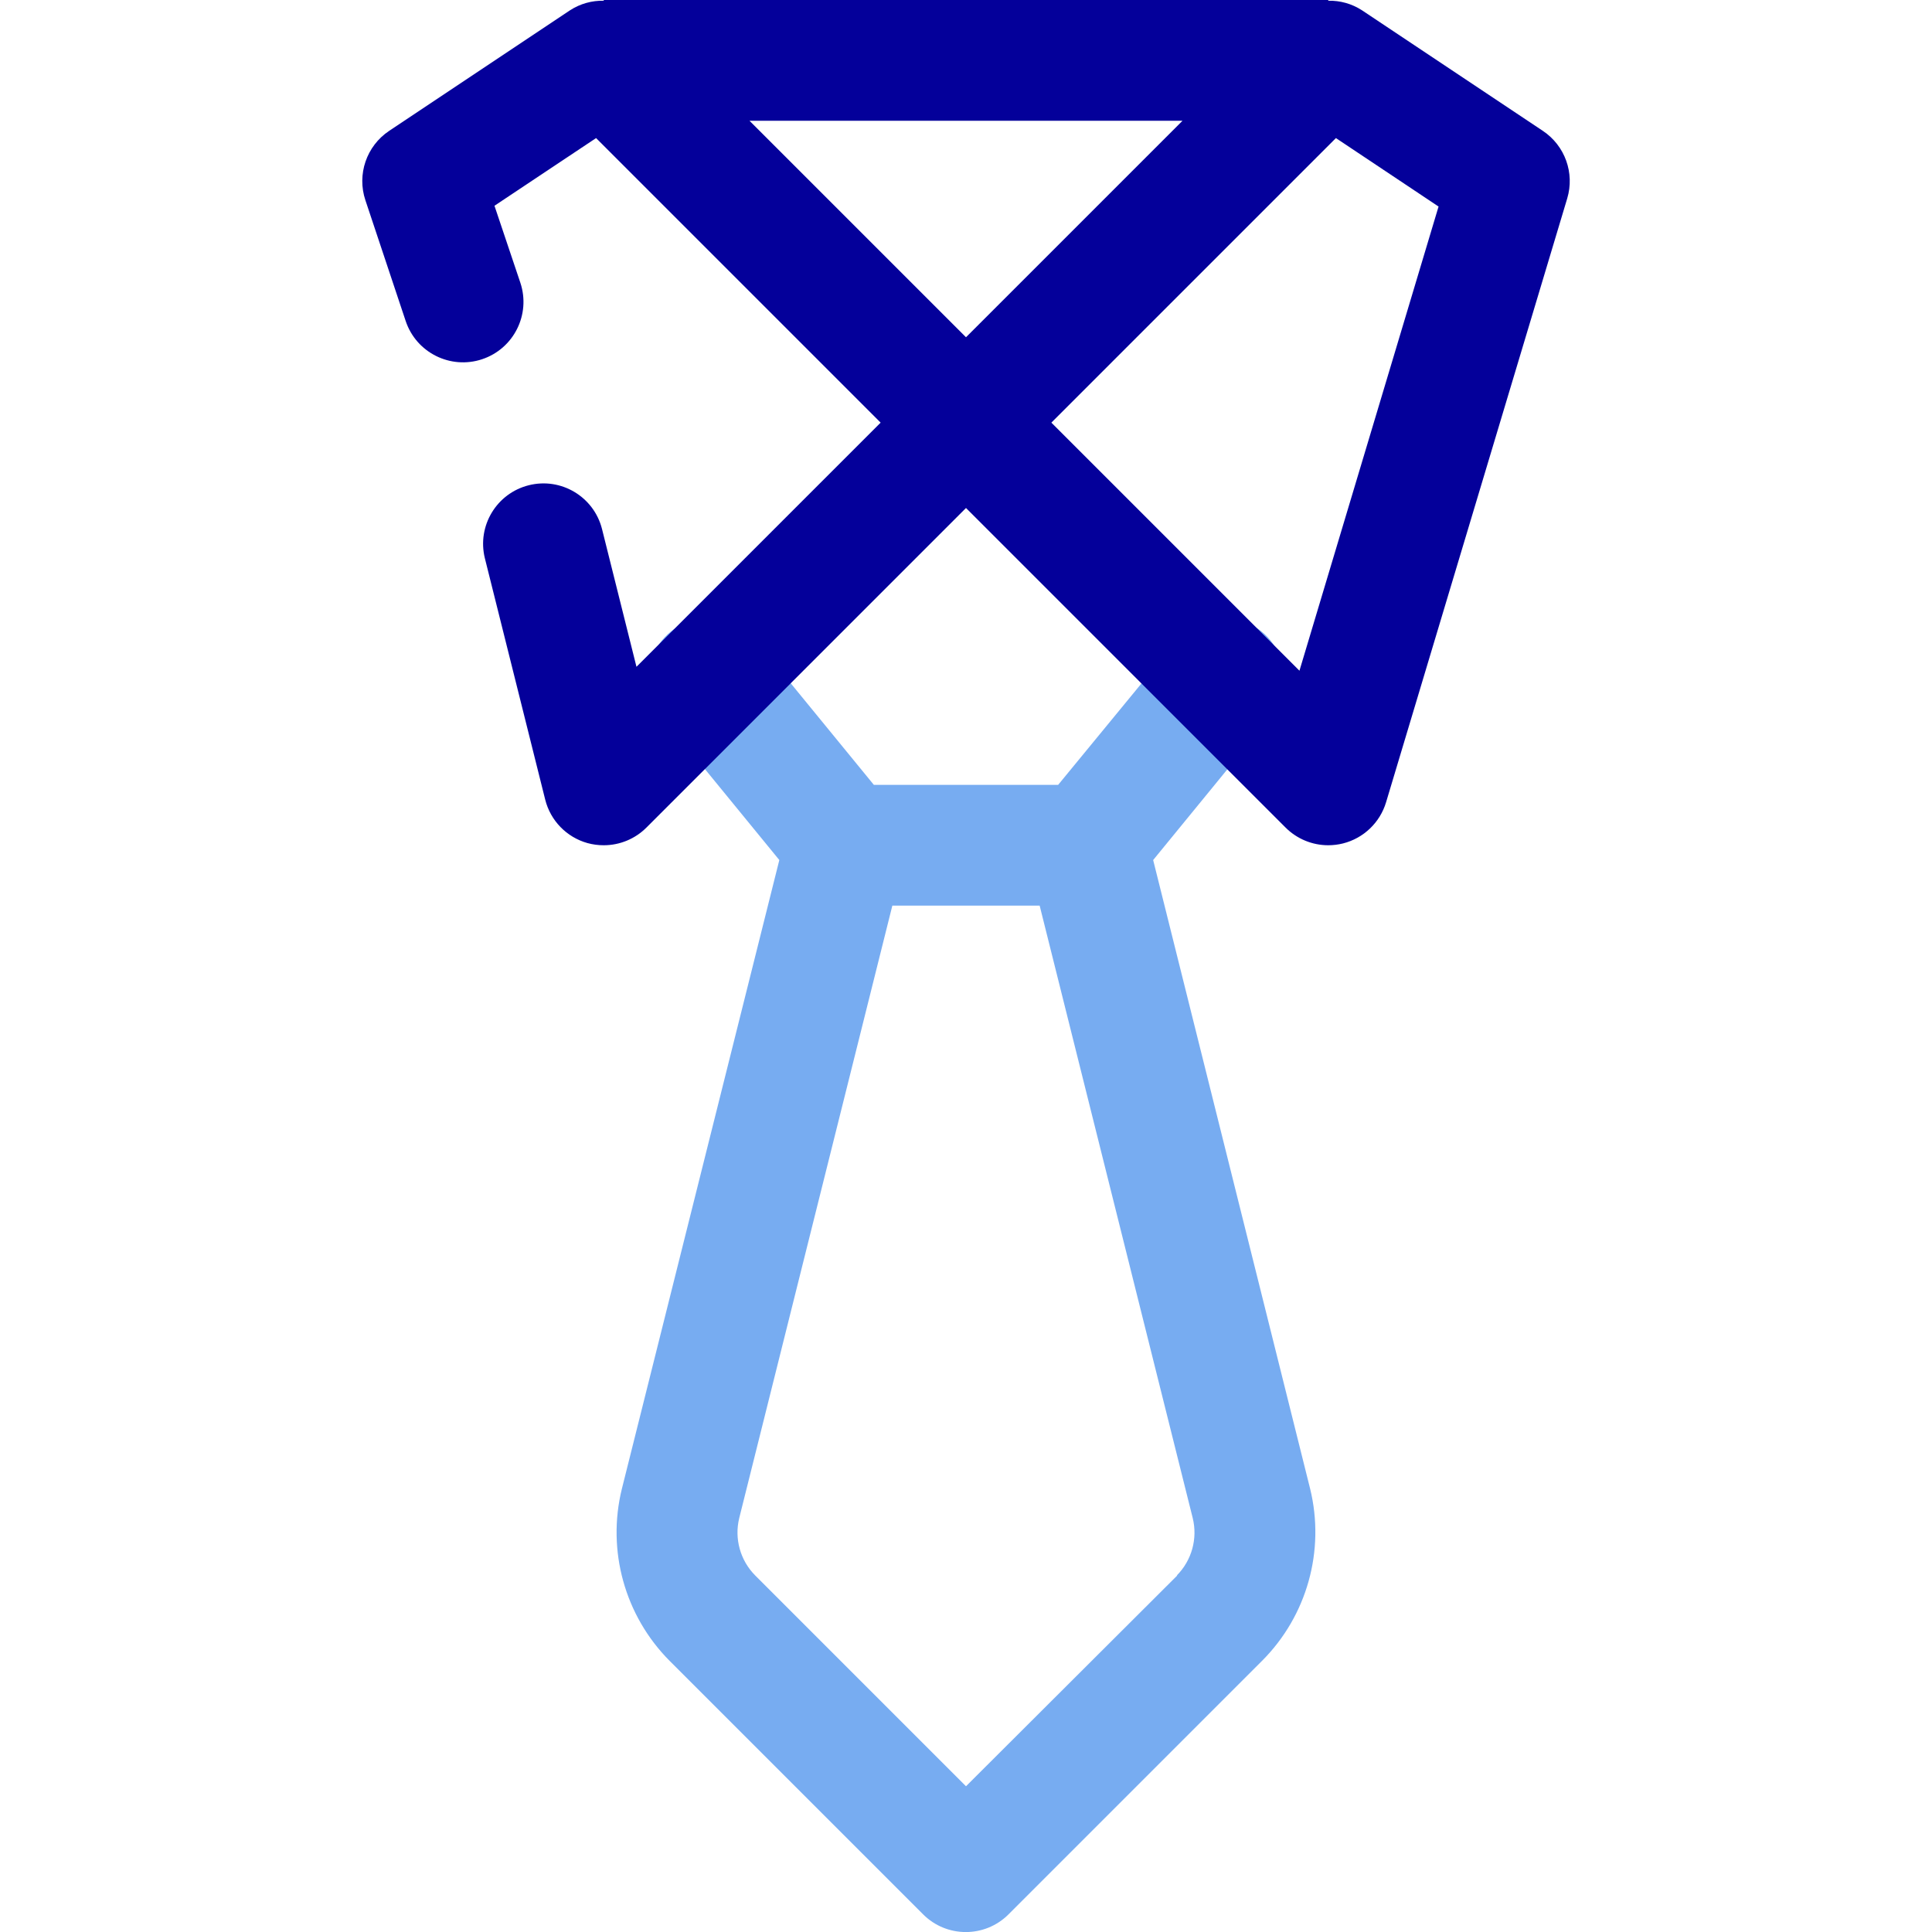
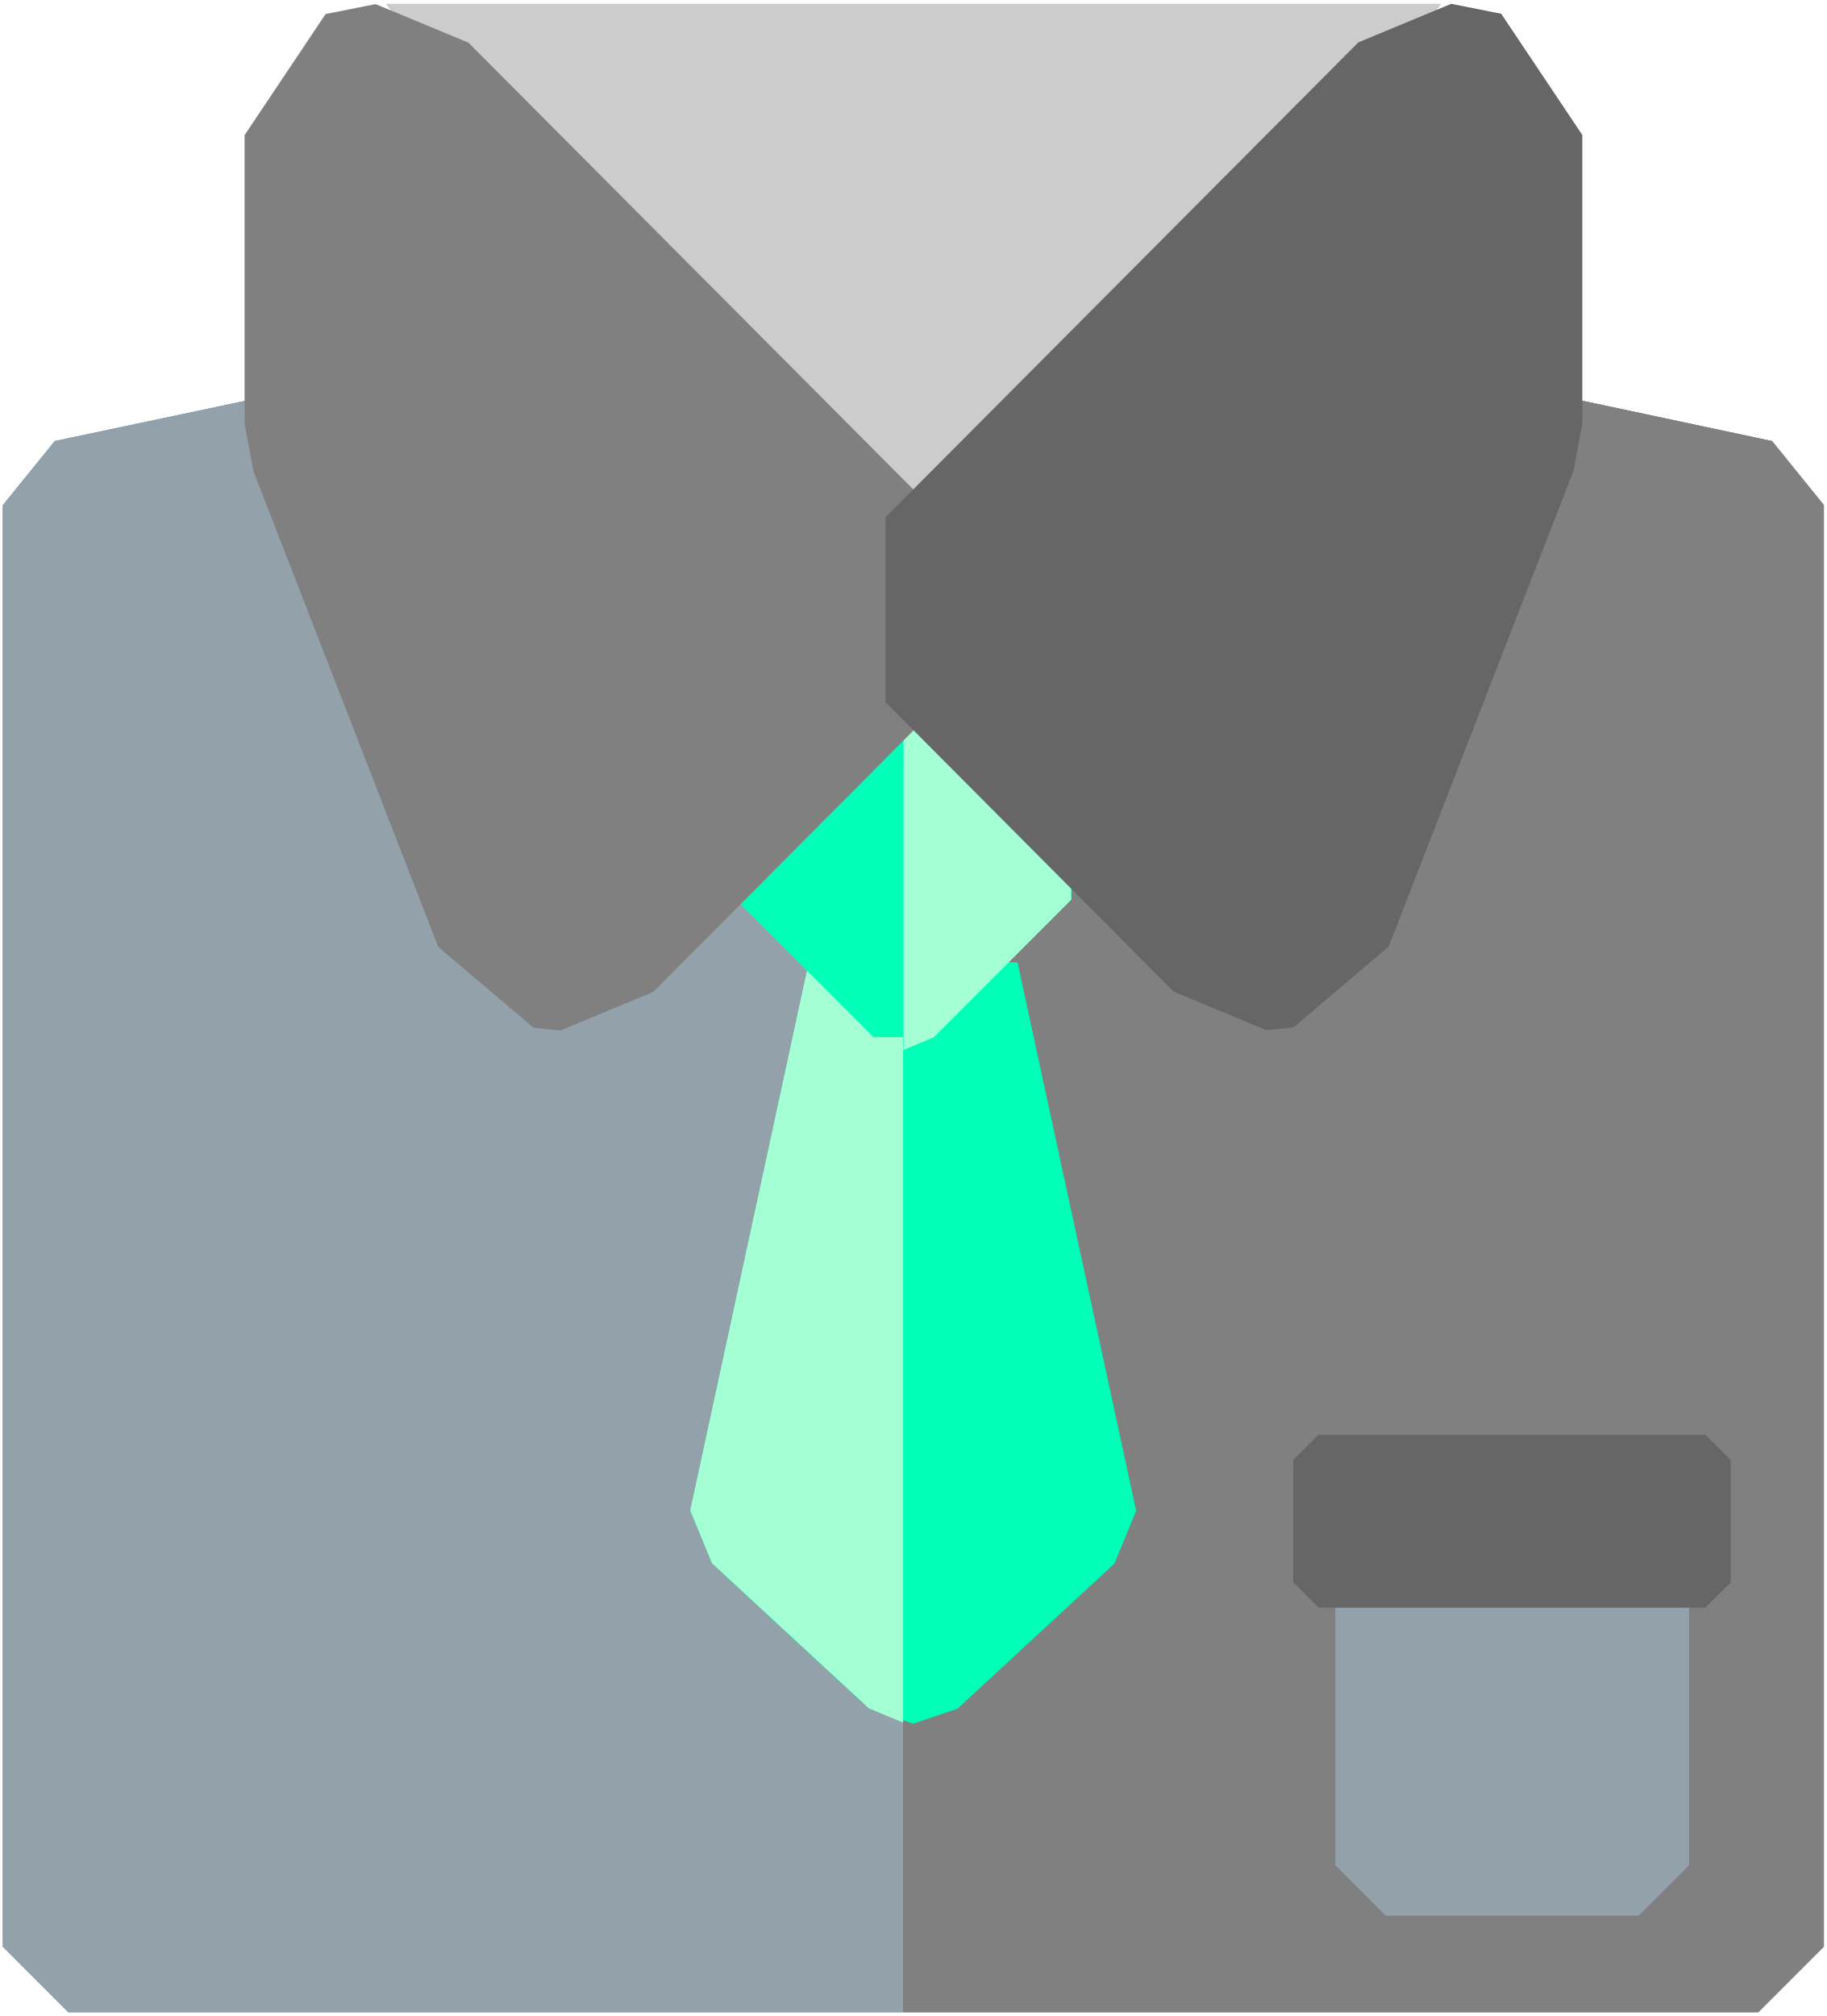
- <svg xmlns="http://www.w3.org/2000/svg" fill="currentColor" version="1.1" viewBox="0 0 32 32">
-   <defs>
-     <style>.cls-1{fill:#77acf1;}.cls-2{fill:#04009a;}</style>
-   </defs>
-   <path class="cls-1" d="M21.7,24.659l-2.6-10.414,1.932-2.362a1,1,0,1,0-1.548-1.266L17.526,13H14.474l-1.95-2.383a1,1,0,1,0-1.548,1.266l1.932,2.362L10.3,24.66a3.018,3.018,0,0,0,.79,2.848l4.2,4.2a1,1,0,0,0,1.414,0l4.2-4.2A3.017,3.017,0,0,0,21.7,24.659Zm-2.2,1.435L16,29.586l-3.492-3.492a1.008,1.008,0,0,1-.264-.95L14.78,15h2.44l2.535,10.143A1.007,1.007,0,0,1,19.492,26.094Z" />
-   <path class="cls-2" d="M25.555,2.168l-3-2A.985.985,0,0,0,22,.012V0H10V.012a.985.985,0,0,0-.555.156l-3,2a1,1,0,0,0-.393,1.148l.667,2a1,1,0,1,0,1.9-.632L8.19,3.408,9.873,2.287,14.586,7l-4.044,4.044L9.97,8.757a1,1,0,0,0-1.94.486l1,4a1,1,0,0,0,.7.721A1.016,1.016,0,0,0,10,14a1,1,0,0,0,.707-.293L16,8.414l5.293,5.293A1,1,0,0,0,22,14a1.019,1.019,0,0,0,.244-.03,1,1,0,0,0,.714-.683l3-10A1,1,0,0,0,25.555,2.168ZM12.414,2h7.172L16,5.586Zm9.109,9.109L17.414,7l4.713-4.713,1.7,1.134Z" />
+ <svg xmlns="http://www.w3.org/2000/svg" fill="currentColor" version="1.1" viewBox="0 0 464 512">
+   <path d="m463.3 128.3-13.18-16.28-213.9-45.48-6.899-6e-3 -215.4 45.48-13.21 16.29v366.1l16.64 16.64h429.3l16.64-16.64v-366.1z" style="fill:#155a8e;stroke-width:.996" />
+   <path d="m463.3 128.3-13.18-16.28-213.9-45.48-6.899-6e-3 -215.4 45.48-13.21 16.29v366.1l16.64 16.64h429.3l16.64-16.64v-366.1z" style="fill-opacity:.8;fill:#b3b3b3;stroke-width:.996" />
+   <path d="m463.3 128.3-13.18-16.28-213.9-45.48-6.839-0.014v444.5h217.2l16.64-16.64v-366.1z" style="fill:#808080;stroke-width:.996" />
+   <path d="m366.1 0.967h-268.1l134.1 175.5z" style="fill:#ccc;stroke-width:.996" />
+   <path d="m288.6 383.7-5.517 13.39-39.88 36.87-11.23 3.799-11.23-3.799-39.88-36.87-5.517-13.39 30.13-139.3h52.98l30.14 139.3z" style="fill:#00ffb7;stroke-width:.996" />
+   <path d="m229.4 244.3h-23.94l-30.13 139.3 5.517 13.39 39.88 36.87 8.672 3.628v-193.2h-2e-3z" style="fill:#a5ffd4;stroke-width:.996" />
+   <path d="m237.2 263.4h-15.33l-37.09-37.09v-4.304l44.75-44.75 42.6 42.6v8.61l-34.93 34.93z" style="fill:#00ffb7;stroke-width:.996" />
+   <path d="m272.1 219.9-42.6-42.6v89.33l7.666-3.174 34.93-34.94v-8.61z" style="fill:#a5ffd4;stroke-width:.996" />
+   <path d="m239.1 178.4-6e-3 -46.96-120.1-120.6-23.59-9.795-12.7 2.521-20.58 30.76v73.31l2.259 12.05 46.94 120.8 24.2 20.52 6.818 0.706 23.59-9.8 73.2-73.52z" style="fill:#808080;stroke-width:.996" />
+   <path d="m401.9 34.25-20.58-30.76-12.7-2.522-23.59 9.795-120.1 120.6-6e-3 46.96 73.2 73.52 23.59 9.8 6.818-0.706 24.2-20.52 46.94-120.8 2.259-12.05v-73.31z" style="fill:#666;stroke-width:.996" />
+   <path d="m416.3 486.5h-64.35l-12.76-12.76v-87.47h89.85v87.47l-12.76 12.76z" style="fill:#93a1ab;stroke-width:.996" />
+   <path d="m433.2 408.3h-98.28l-6.417-6.417v-31.09l6.417-6.417h98.28l6.417 6.417v31.09z" style="fill:#666;stroke-width:.996" />
</svg>
